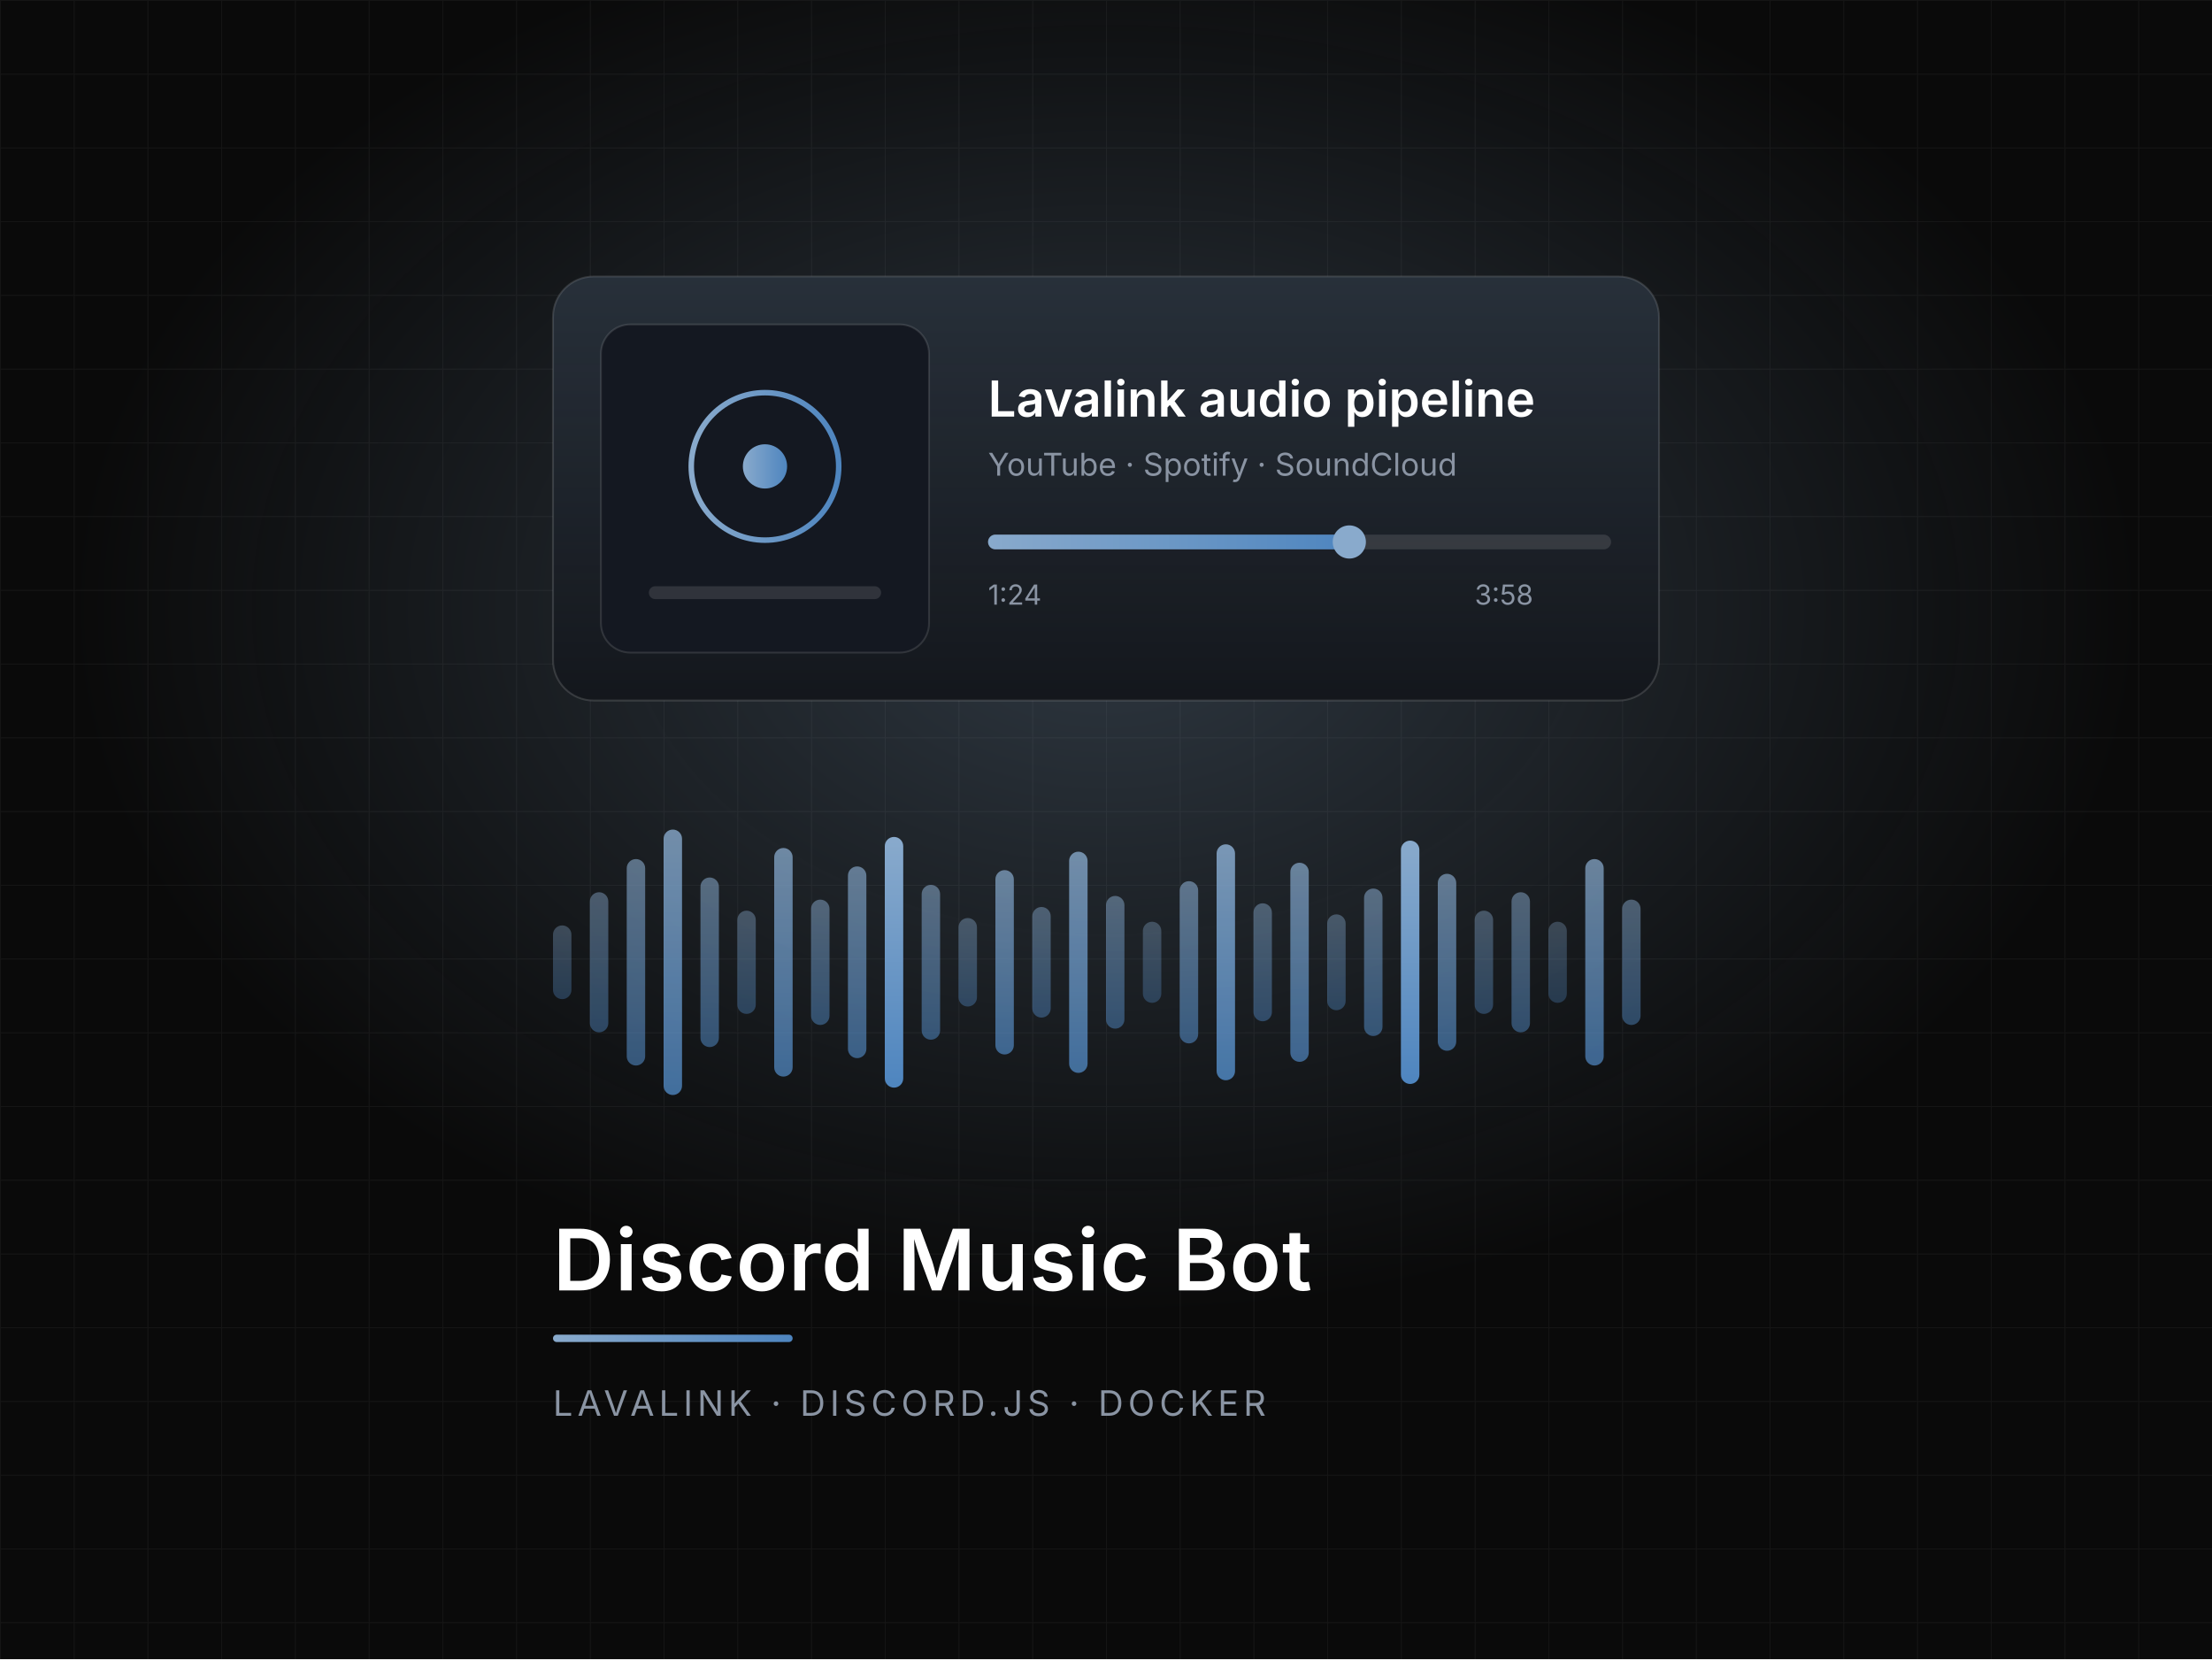
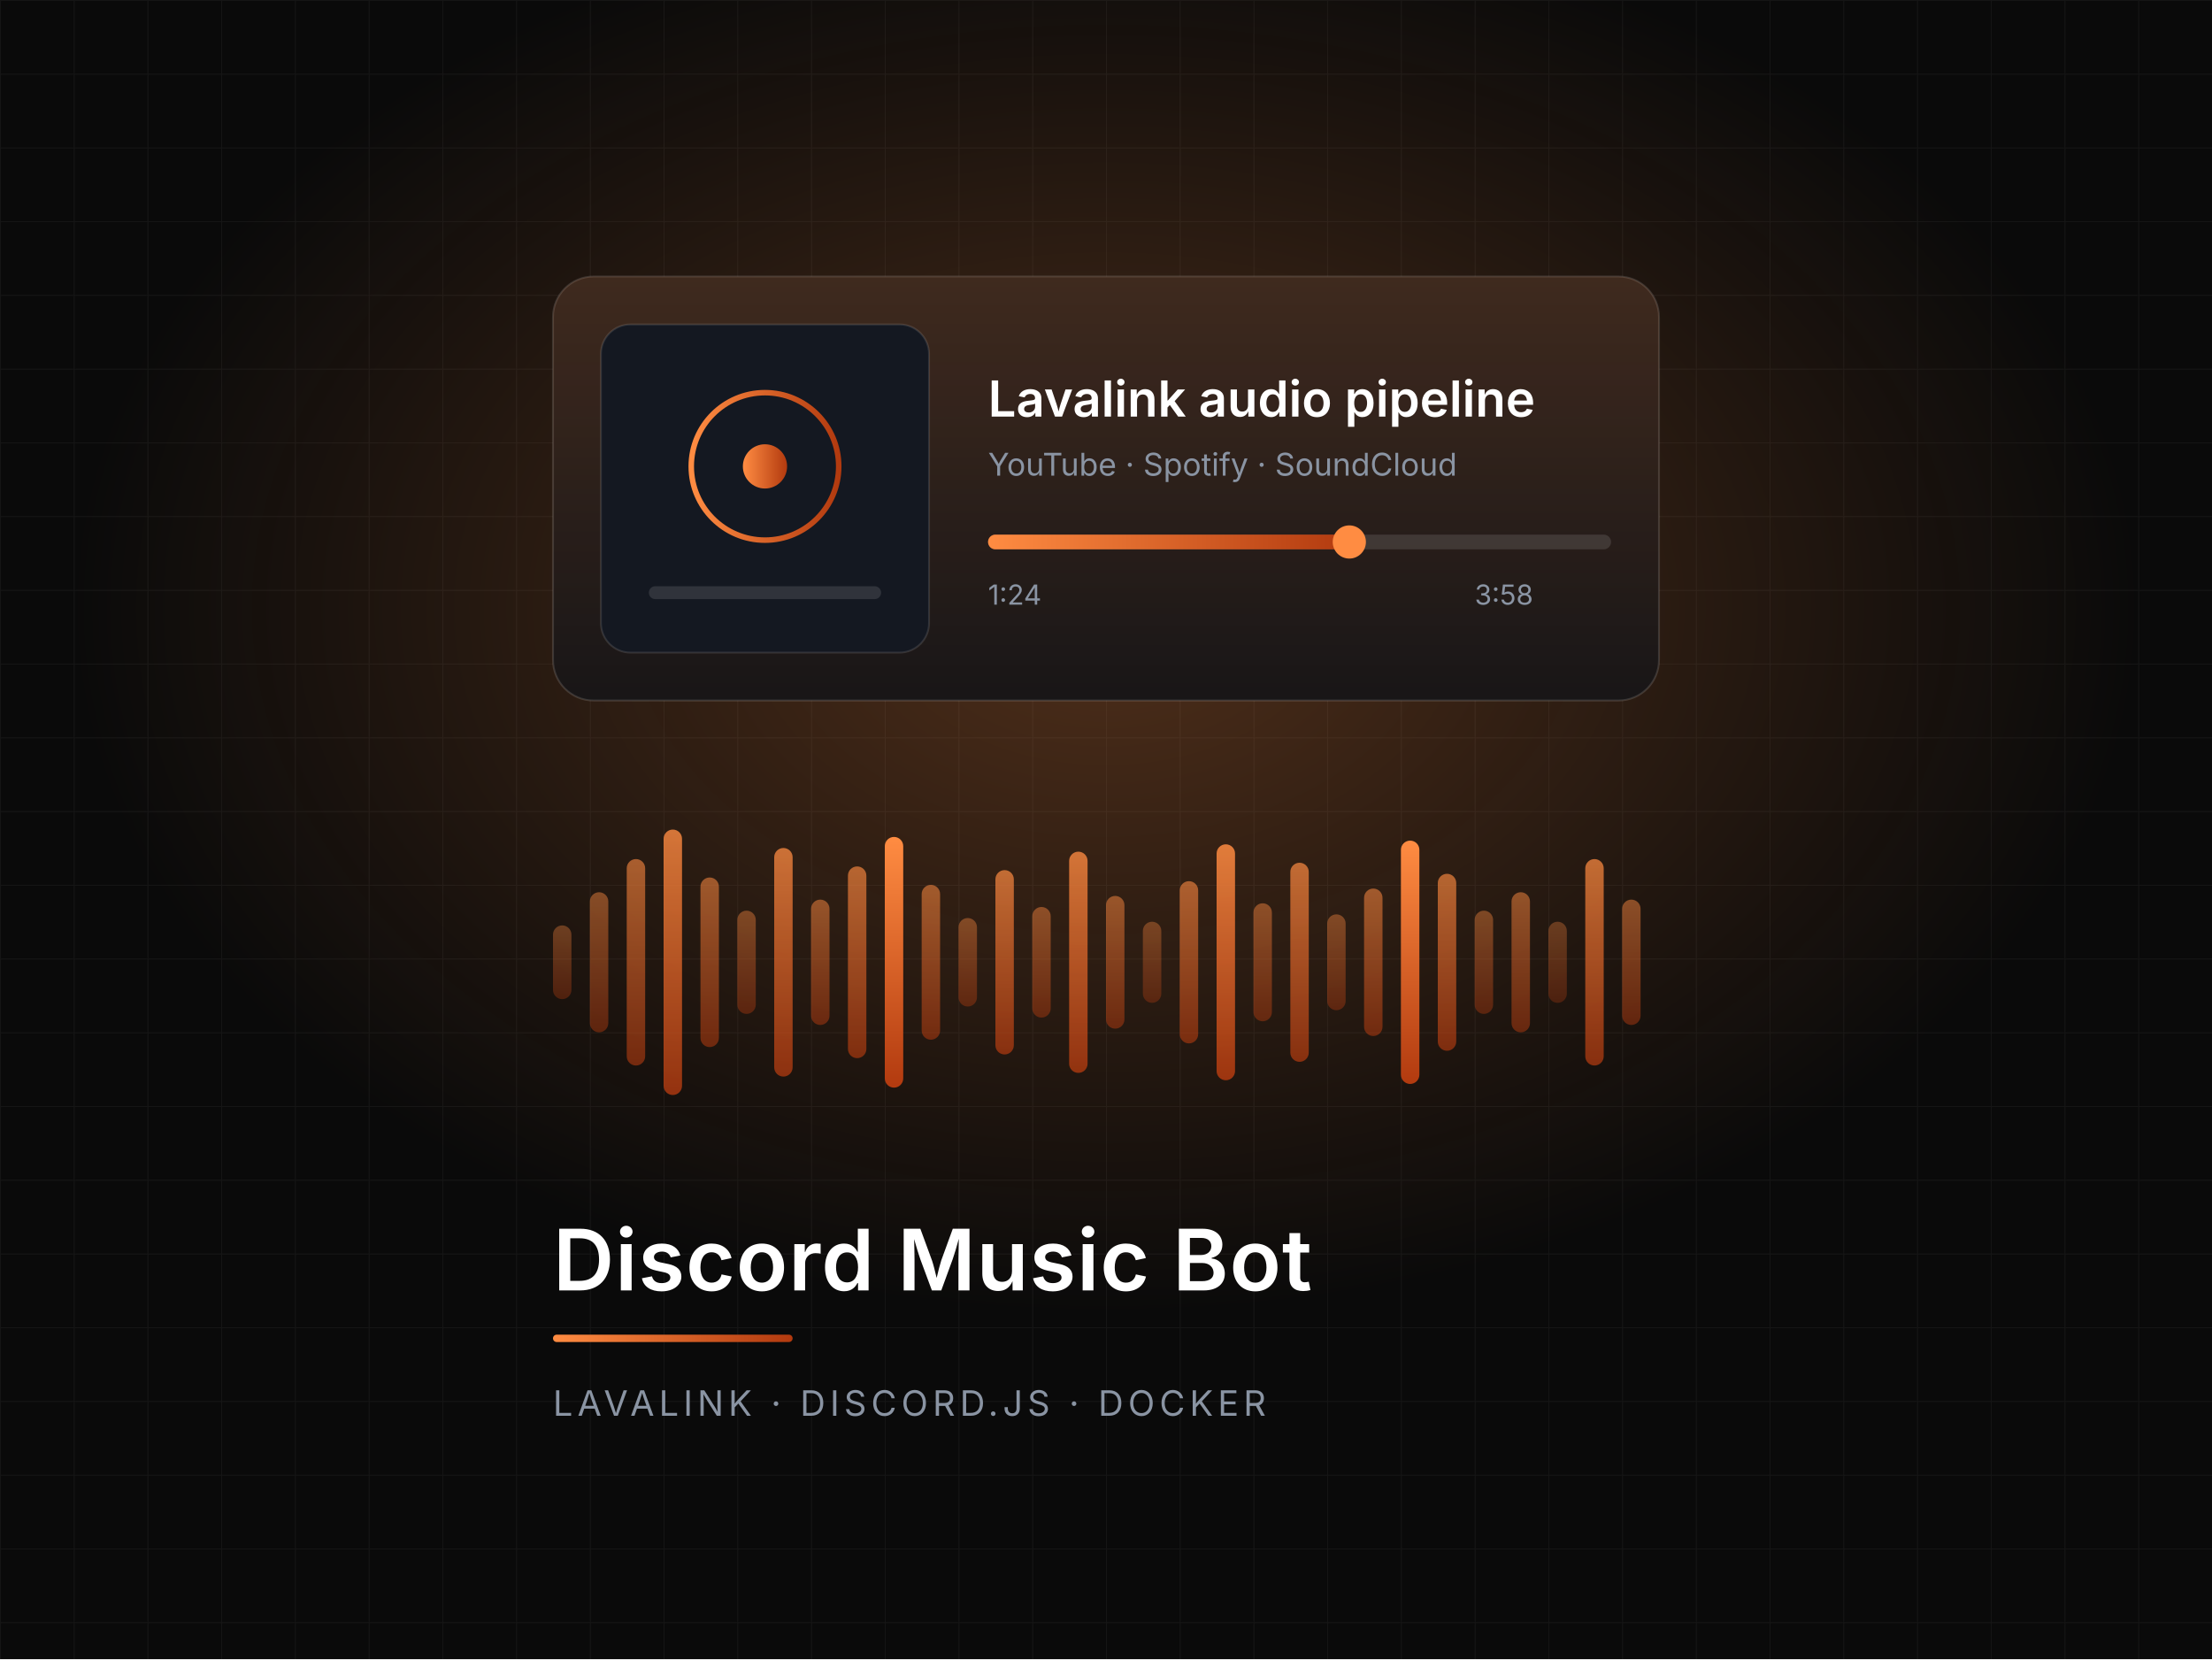
<svg xmlns="http://www.w3.org/2000/svg" viewBox="0 0 1200 900" width="1200" height="900" role="img" aria-label="Discord Music Bot cover art">
  <defs>
    <linearGradient id="accent" x1="0" y1="0" x2="1" y2="0">
-       <stop offset="0%" stop-color="#89AACC" />
-       <stop offset="100%" stop-color="#4E85BF" />
+       <stop offset="0%" stop-color="#FF8C42" />
+       <stop offset="100%" stop-color="#B23A0F" />
    </linearGradient>
    <linearGradient id="bar" x1="0" y1="1" x2="0" y2="0">
-       <stop offset="0%" stop-color="#4E85BF" />
-       <stop offset="100%" stop-color="#89AACC" />
+       <stop offset="0%" stop-color="#B23A0F" />
+       <stop offset="100%" stop-color="#FF8C42" />
    </linearGradient>
    <radialGradient id="glow" cx="50%" cy="50%" r="50%">
-       <stop offset="0%" stop-color="#89AACC" stop-opacity="0.28" />
-       <stop offset="100%" stop-color="#89AACC" stop-opacity="0" />
+       <stop offset="0%" stop-color="#FF8C42" stop-opacity="0.28" />
+       <stop offset="100%" stop-color="#FF8C42" stop-opacity="0" />
    </radialGradient>
    <linearGradient id="fade" x1="0" y1="0" x2="0" y2="1">
-       <stop offset="0%" stop-color="#89AACC" stop-opacity="0.20" />
-       <stop offset="100%" stop-color="#89AACC" stop-opacity="0.04" />
+       <stop offset="0%" stop-color="#FF8C42" stop-opacity="0.20" />
+       <stop offset="100%" stop-color="#FF8C42" stop-opacity="0.04" />
    </linearGradient>
    <pattern id="grid" width="40" height="40" patternUnits="userSpaceOnUse">
      <path d="M40 0H0V40" fill="none" stroke="#ffffff" stroke-opacity="0.045" stroke-width="1" />
    </pattern>
  </defs>
  <rect width="1200" height="900" fill="#0a0a0a" />
  <rect width="1200" height="900" fill="url(#grid)" />
  <ellipse cx="600" cy="330" rx="560" ry="380" fill="url(#glow)" />
  <g transform="translate(300 150)">
    <rect width="600" height="230" rx="22" fill="#0f1115" stroke="#ffffff" stroke-opacity="0.14" />
    <rect width="600" height="230" rx="22" fill="url(#fade)" />
    <rect x="26" y="26" width="178" height="178" rx="16" fill="#141821" stroke="#ffffff" stroke-opacity="0.12" />
    <circle cx="115" cy="103" r="40" fill="none" stroke="url(#accent)" stroke-width="3" />
    <circle cx="115" cy="103" r="12" fill="url(#accent)" />
    <rect x="52" y="168" width="126" height="7" rx="3.5" fill="#ffffff" fill-opacity="0.12" />
    <g font-family="Inter, system-ui, sans-serif">
      <text x="236" y="76" fill="#ffffff" font-size="27" font-weight="600">Lavalink audio pipeline</text>
      <text x="236" y="108" fill="#8a94a3" font-size="17">YouTube · Spotify · SoundCloud</text>
      <rect x="236" y="140" width="338" height="8" rx="4" fill="#ffffff" fill-opacity="0.12" />
      <rect x="236" y="140" width="196" height="8" rx="4" fill="url(#accent)" />
-       <circle cx="432" cy="144" r="9" fill="#89AACC" />
+       <circle cx="432" cy="144" r="9" fill="#FF8C42" />
      <text x="236" y="178" fill="#8a94a3" font-size="15">1:24</text>
      <text x="500" y="178" fill="#8a94a3" font-size="15">3:58</text>
    </g>
  </g>
  <g transform="translate(300 450)" fill="url(#bar)">
    <rect x="0" y="52" width="10" height="40" rx="5" opacity="0.35" />
    <rect x="20" y="34" width="10" height="76" rx="5" opacity="0.45" />
    <rect x="40" y="16" width="10" height="112" rx="5" opacity="0.6" />
    <rect x="60" y="0" width="10" height="144" rx="5" opacity="0.8" />
    <rect x="80" y="26" width="10" height="92" rx="5" opacity="0.55" />
    <rect x="100" y="44" width="10" height="56" rx="5" opacity="0.4" />
    <rect x="120" y="10" width="10" height="124" rx="5" opacity="0.75" />
    <rect x="140" y="38" width="10" height="68" rx="5" opacity="0.5" />
    <rect x="160" y="20" width="10" height="104" rx="5" opacity="0.65" />
    <rect x="180" y="4" width="10" height="136" rx="5" />
    <rect x="200" y="30" width="10" height="84" rx="5" opacity="0.55" />
    <rect x="220" y="48" width="10" height="48" rx="5" opacity="0.4" />
    <rect x="240" y="22" width="10" height="100" rx="5" opacity="0.7" />
    <rect x="260" y="42" width="10" height="60" rx="5" opacity="0.45" />
    <rect x="280" y="12" width="10" height="120" rx="5" opacity="0.78" />
    <rect x="300" y="36" width="10" height="72" rx="5" opacity="0.5" />
    <rect x="320" y="50" width="10" height="44" rx="5" opacity="0.35" />
    <rect x="340" y="28" width="10" height="88" rx="5" opacity="0.6" />
    <rect x="360" y="8" width="10" height="128" rx="5" opacity="0.85" />
    <rect x="380" y="40" width="10" height="64" rx="5" opacity="0.45" />
    <rect x="400" y="18" width="10" height="108" rx="5" opacity="0.7" />
    <rect x="420" y="46" width="10" height="52" rx="5" opacity="0.4" />
    <rect x="440" y="32" width="10" height="80" rx="5" opacity="0.55" />
    <rect x="460" y="6" width="10" height="132" rx="5" />
    <rect x="480" y="24" width="10" height="96" rx="5" opacity="0.65" />
    <rect x="500" y="44" width="10" height="56" rx="5" opacity="0.4" />
    <rect x="520" y="34" width="10" height="76" rx="5" opacity="0.5" />
    <rect x="540" y="50" width="10" height="44" rx="5" opacity="0.32" />
    <rect x="560" y="16" width="10" height="112" rx="5" opacity="0.72" />
    <rect x="580" y="38" width="10" height="68" rx="5" opacity="0.48" />
  </g>
  <g font-family="Inter, system-ui, sans-serif">
    <text x="300" y="700" fill="#ffffff" font-size="46" font-weight="600" letter-spacing="0.5">Discord Music Bot</text>
    <rect x="300" y="724" width="130" height="4" rx="2" fill="url(#accent)" />
    <text x="300" y="768" fill="#8a94a3" font-size="19" letter-spacing="2.5">LAVALINK · DISCORD.JS · DOCKER</text>
  </g>
</svg>
